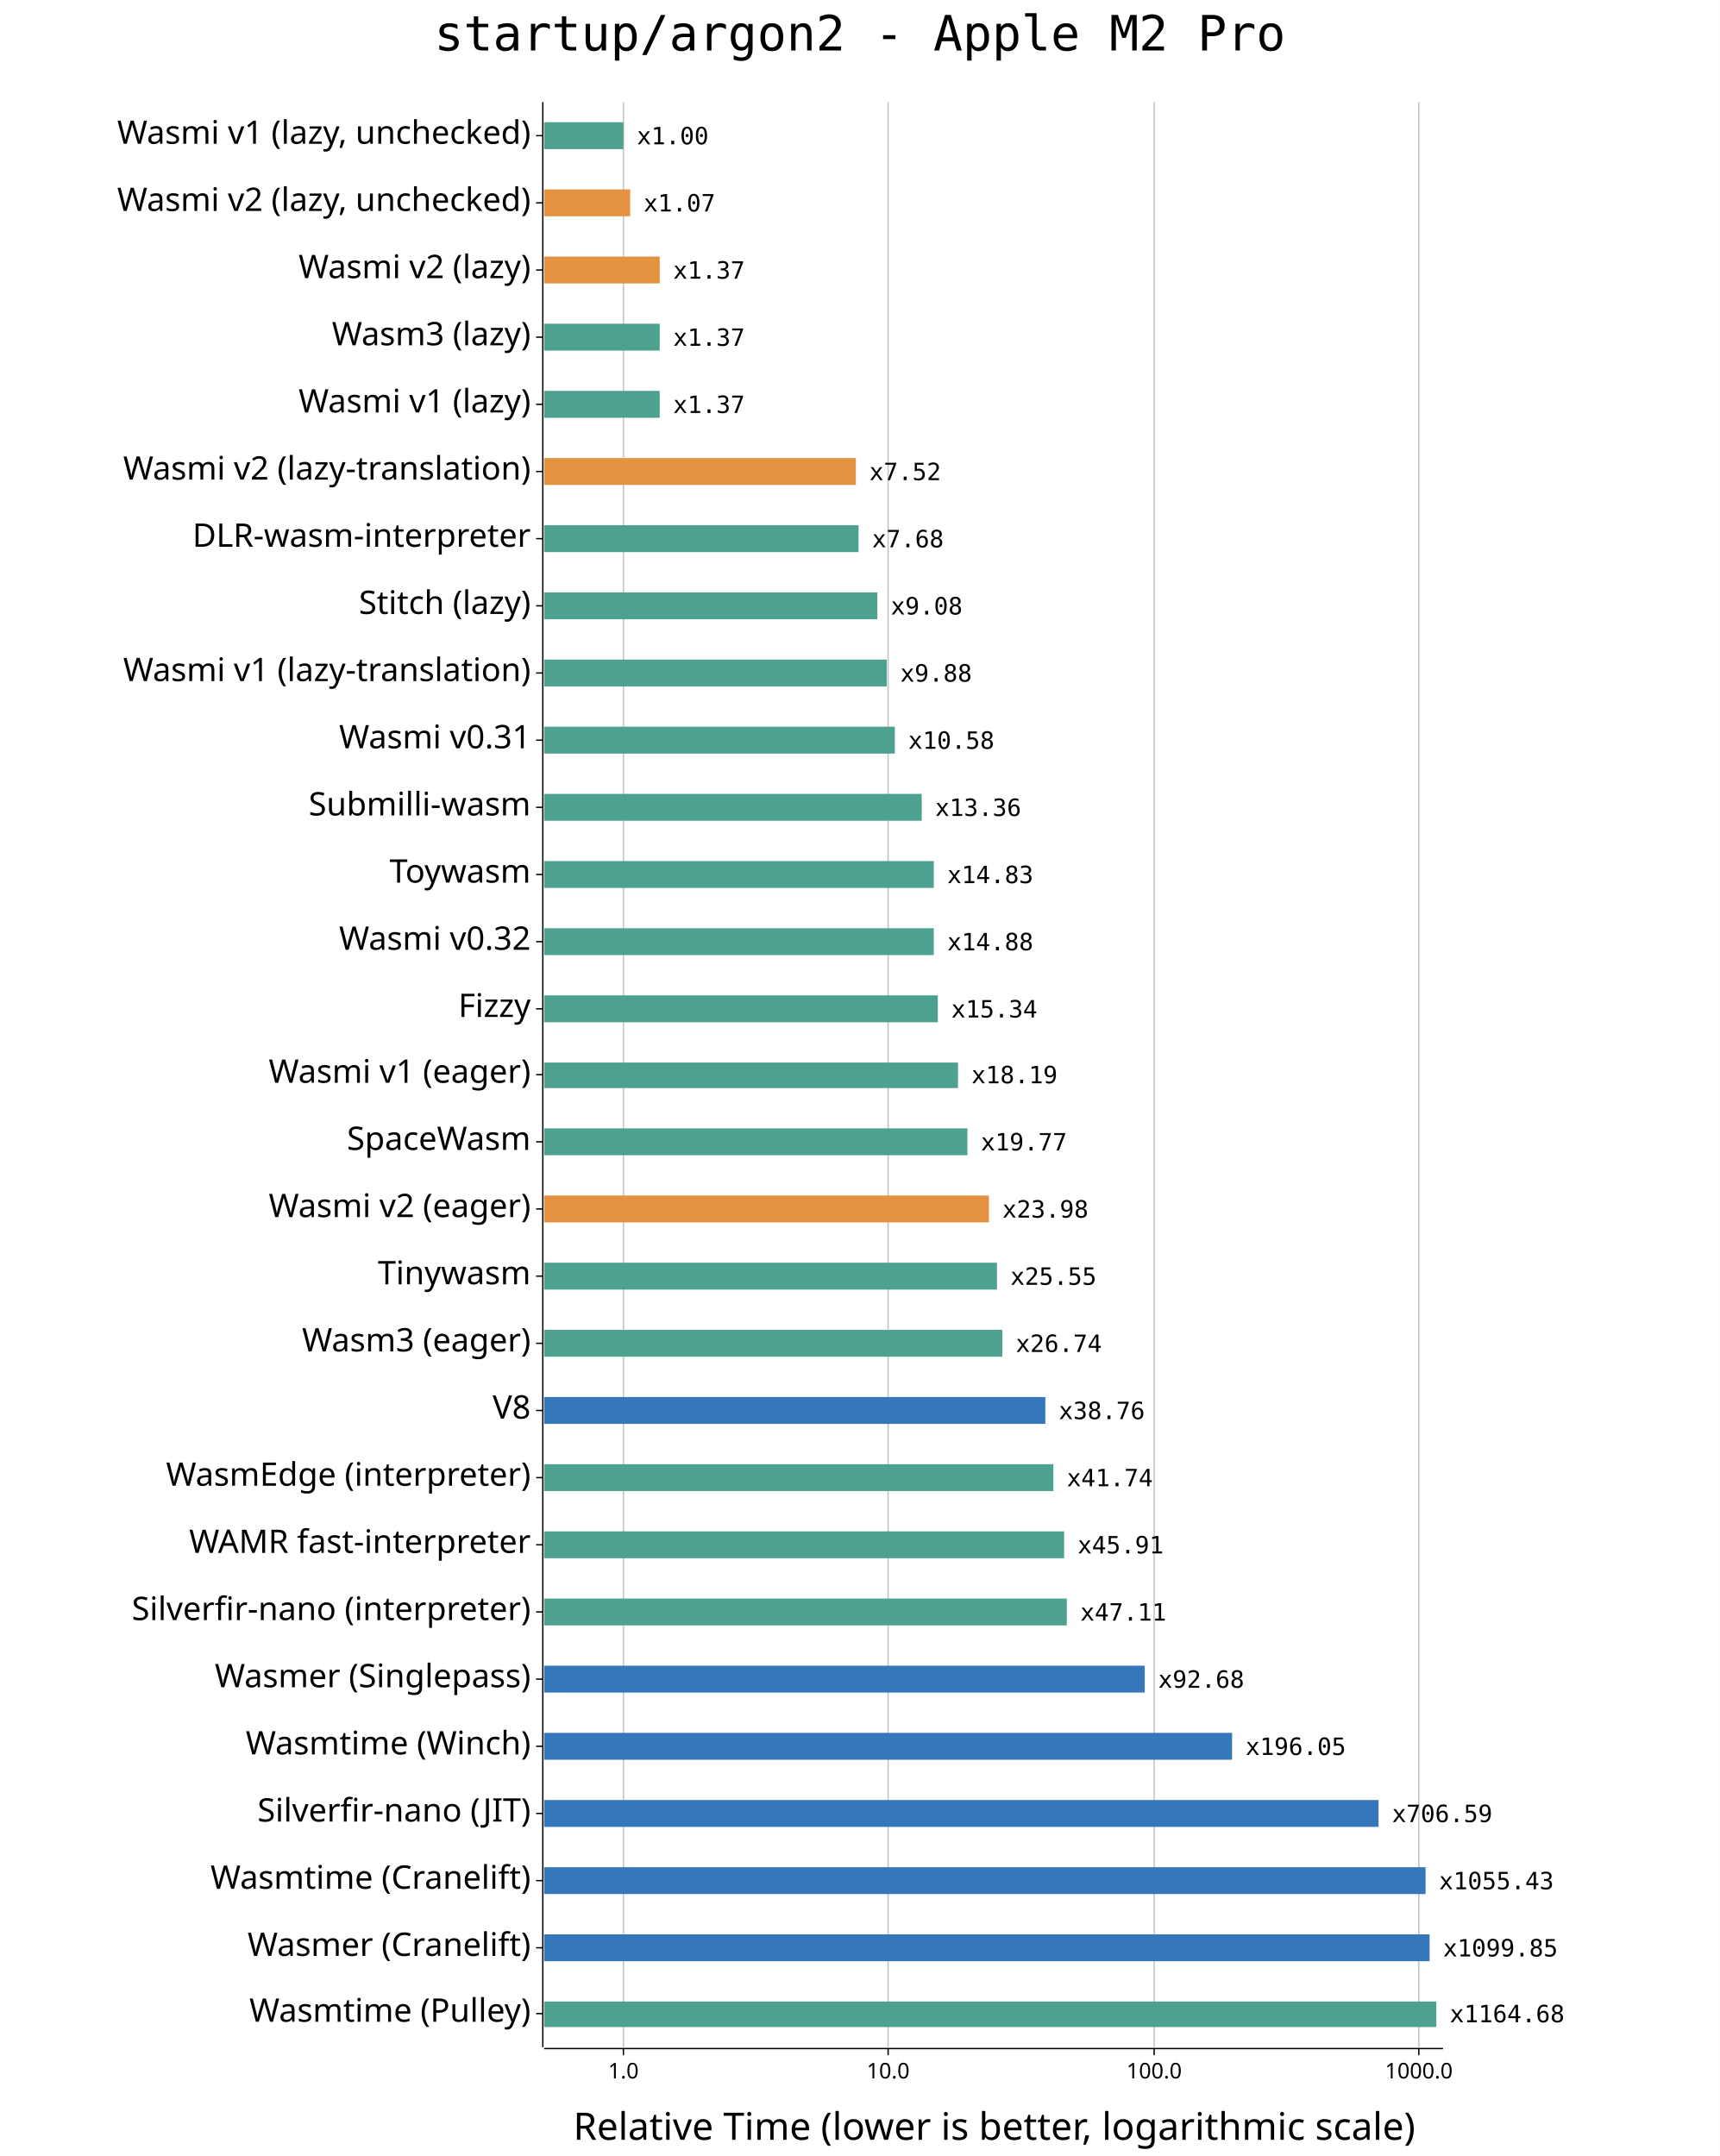
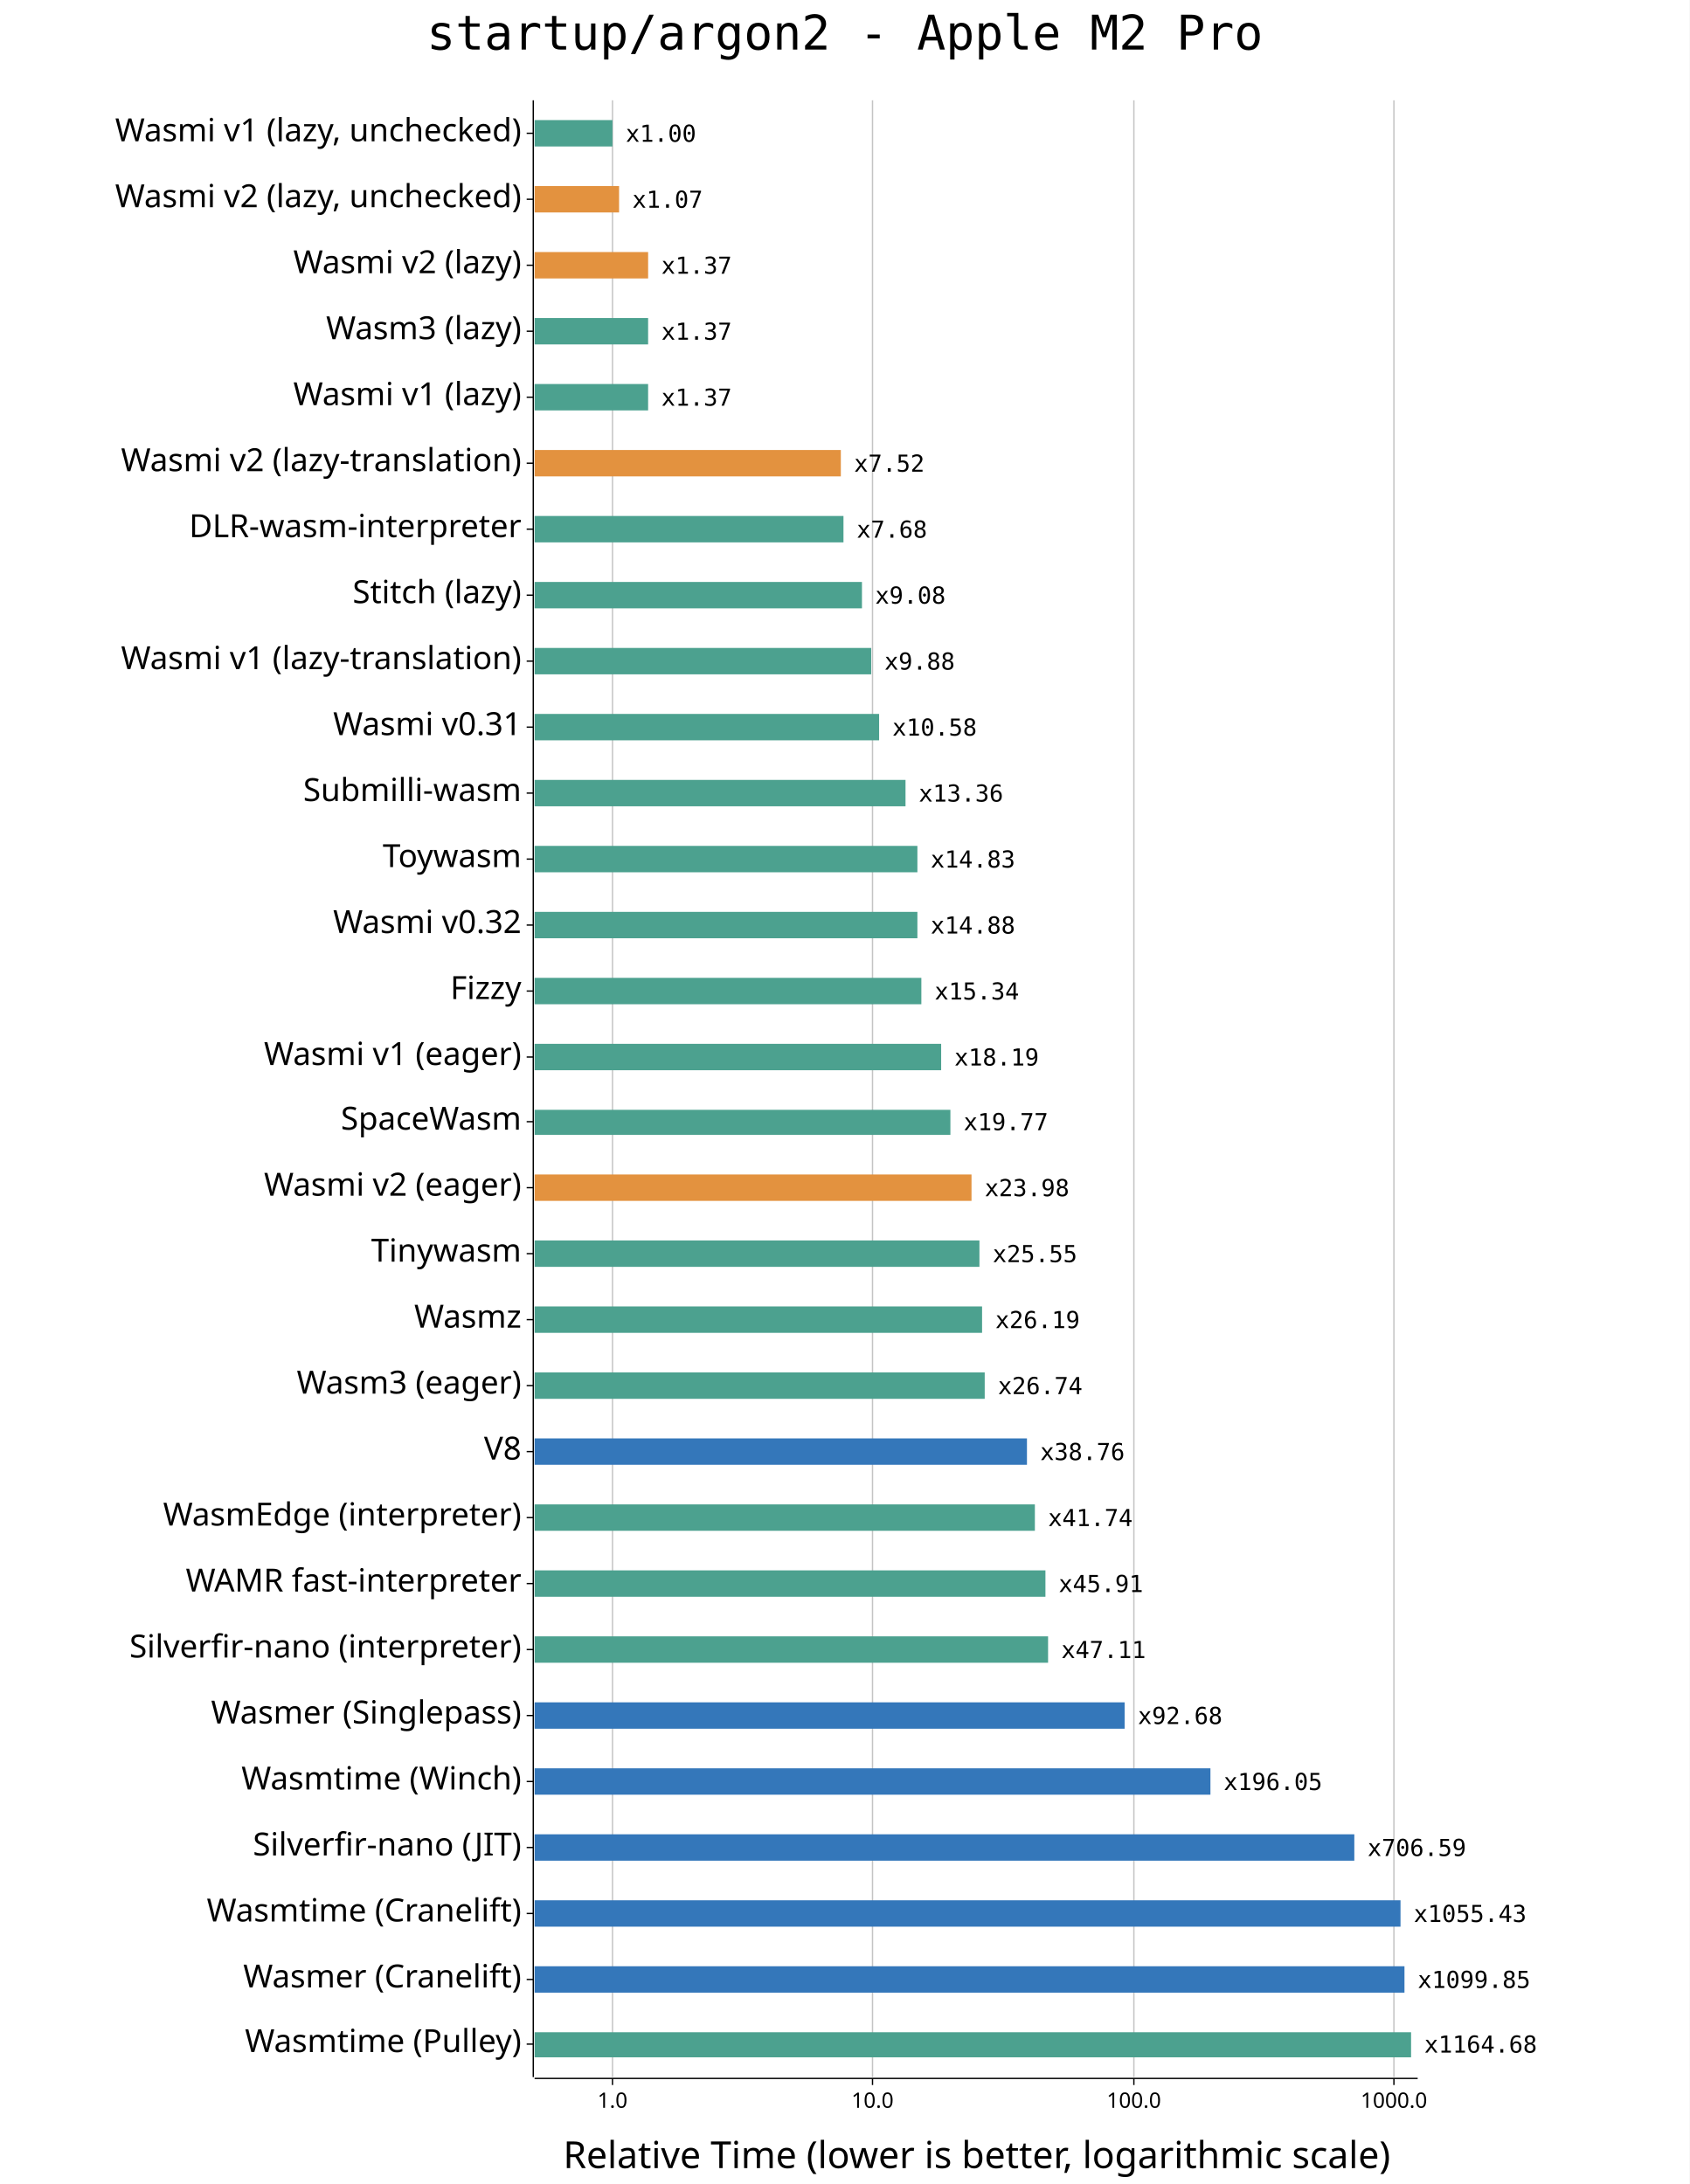
- <svg xmlns="http://www.w3.org/2000/svg" width="1280" height="1605" viewBox="0 0 1280 1605">
-   <rect x="0" y="0" width="1280" height="1605" opacity="1" fill="#FFFFFF" stroke="none" />
+ <svg xmlns="http://www.w3.org/2000/svg" width="1280" height="1655" viewBox="0 0 1280 1655">
+   <rect x="0" y="0" width="1280" height="1655" opacity="1" fill="#FFFFFF" stroke="none" />
  <text x="640" y="10" dy="0.76em" text-anchor="middle" font-family="monospace" font-size="36.29" opacity="1" fill="#000000">
startup/argon2 - Apple M2 Pro
</text>
-   <line opacity="0.1" stroke="#000000" stroke-width="1" x1="464" y1="1524" x2="464" y2="76" />
-   <line opacity="0.1" stroke="#000000" stroke-width="1" x1="661" y1="1524" x2="661" y2="76" />
-   <line opacity="0.1" stroke="#000000" stroke-width="1" x1="859" y1="1524" x2="859" y2="76" />
-   <line opacity="0.1" stroke="#000000" stroke-width="1" x1="1056" y1="1524" x2="1056" y2="76" />
-   <text x="5" y="800" dy="0.76em" text-anchor="middle" font-family="sans-serif" font-size="28.226" opacity="1" fill="#000000" transform="rotate(270, 5, 800)">
+   <line opacity="0.1" stroke="#000000" stroke-width="1" x1="464" y1="1574" x2="464" y2="76" />
+   <line opacity="0.1" stroke="#000000" stroke-width="1" x1="661" y1="1574" x2="661" y2="76" />
+   <line opacity="0.1" stroke="#000000" stroke-width="1" x1="859" y1="1574" x2="859" y2="76" />
+   <line opacity="0.1" stroke="#000000" stroke-width="1" x1="1056" y1="1574" x2="1056" y2="76" />
+   <text x="5" y="825" dy="0.76em" text-anchor="middle" font-family="sans-serif" font-size="28.226" opacity="1" fill="#000000" transform="rotate(270, 5, 825)">

</text>
-   <text x="740" y="1600" dy="-0.5ex" text-anchor="middle" font-family="sans-serif" font-size="28.226" opacity="1" fill="#000000">
+   <text x="740" y="1650" dy="-0.5ex" text-anchor="middle" font-family="sans-serif" font-size="28.226" opacity="1" fill="#000000">
Relative Time (lower is better, logarithmic scale)
</text>
-   <line opacity="0.15" stroke="#000000" stroke-width="1" x1="464" y1="1524" x2="464" y2="76" />
-   <line opacity="0.15" stroke="#000000" stroke-width="1" x1="661" y1="1524" x2="661" y2="76" />
-   <line opacity="0.15" stroke="#000000" stroke-width="1" x1="859" y1="1524" x2="859" y2="76" />
-   <line opacity="0.15" stroke="#000000" stroke-width="1" x1="1056" y1="1524" x2="1056" y2="76" />
-   <polyline fill="none" opacity="1" stroke="#000000" stroke-width="1" points="404,76 404,1524 " />
-   <text x="395" y="1499" dy="0.5ex" text-anchor="end" font-family="sans-serif" font-size="24.194" opacity="1" fill="#000000">
+   <line opacity="0.15" stroke="#000000" stroke-width="1" x1="464" y1="1574" x2="464" y2="76" />
+   <line opacity="0.15" stroke="#000000" stroke-width="1" x1="661" y1="1574" x2="661" y2="76" />
+   <line opacity="0.15" stroke="#000000" stroke-width="1" x1="859" y1="1574" x2="859" y2="76" />
+   <line opacity="0.15" stroke="#000000" stroke-width="1" x1="1056" y1="1574" x2="1056" y2="76" />
+   <polyline fill="none" opacity="1" stroke="#000000" stroke-width="1" points="404,76 404,1574 " />
+   <text x="395" y="1549" dy="0.5ex" text-anchor="end" font-family="sans-serif" font-size="24.194" opacity="1" fill="#000000">
Wasmtime (Pulley)
</text>
-   <polyline fill="none" opacity="1" stroke="#000000" stroke-width="1" points="399,1499 404,1499 " />
+   <polyline fill="none" opacity="1" stroke="#000000" stroke-width="1" points="399,1549 404,1549 " />
+   <text x="395" y="1500" dy="0.5ex" text-anchor="end" font-family="sans-serif" font-size="24.194" opacity="1" fill="#000000">
+ Wasmer (Cranelift)
+ </text>
+   <polyline fill="none" opacity="1" stroke="#000000" stroke-width="1" points="399,1500 404,1500 " />
  <text x="395" y="1450" dy="0.5ex" text-anchor="end" font-family="sans-serif" font-size="24.194" opacity="1" fill="#000000">
- Wasmer (Cranelift)
+ Wasmtime (Cranelift)
</text>
  <polyline fill="none" opacity="1" stroke="#000000" stroke-width="1" points="399,1450 404,1450 " />
  <text x="395" y="1400" dy="0.5ex" text-anchor="end" font-family="sans-serif" font-size="24.194" opacity="1" fill="#000000">
- Wasmtime (Cranelift)
+ Silverfir-nano (JIT)
</text>
  <polyline fill="none" opacity="1" stroke="#000000" stroke-width="1" points="399,1400 404,1400 " />
  <text x="395" y="1350" dy="0.5ex" text-anchor="end" font-family="sans-serif" font-size="24.194" opacity="1" fill="#000000">
- Silverfir-nano (JIT)
+ Wasmtime (Winch)
</text>
  <polyline fill="none" opacity="1" stroke="#000000" stroke-width="1" points="399,1350 404,1350 " />
  <text x="395" y="1300" dy="0.5ex" text-anchor="end" font-family="sans-serif" font-size="24.194" opacity="1" fill="#000000">
- Wasmtime (Winch)
+ Wasmer (Singlepass)
</text>
  <polyline fill="none" opacity="1" stroke="#000000" stroke-width="1" points="399,1300 404,1300 " />
  <text x="395" y="1250" dy="0.5ex" text-anchor="end" font-family="sans-serif" font-size="24.194" opacity="1" fill="#000000">
- Wasmer (Singlepass)
+ Silverfir-nano (interpreter)
</text>
  <polyline fill="none" opacity="1" stroke="#000000" stroke-width="1" points="399,1250 404,1250 " />
  <text x="395" y="1200" dy="0.5ex" text-anchor="end" font-family="sans-serif" font-size="24.194" opacity="1" fill="#000000">
- Silverfir-nano (interpreter)
+ WAMR fast-interpreter
</text>
  <polyline fill="none" opacity="1" stroke="#000000" stroke-width="1" points="399,1200 404,1200 " />
  <text x="395" y="1150" dy="0.5ex" text-anchor="end" font-family="sans-serif" font-size="24.194" opacity="1" fill="#000000">
- WAMR fast-interpreter
+ WasmEdge (interpreter)
</text>
  <polyline fill="none" opacity="1" stroke="#000000" stroke-width="1" points="399,1150 404,1150 " />
  <text x="395" y="1100" dy="0.5ex" text-anchor="end" font-family="sans-serif" font-size="24.194" opacity="1" fill="#000000">
- WasmEdge (interpreter)
+ V8
</text>
  <polyline fill="none" opacity="1" stroke="#000000" stroke-width="1" points="399,1100 404,1100 " />
  <text x="395" y="1050" dy="0.5ex" text-anchor="end" font-family="sans-serif" font-size="24.194" opacity="1" fill="#000000">
- V8
+ Wasm3 (eager)
</text>
  <polyline fill="none" opacity="1" stroke="#000000" stroke-width="1" points="399,1050 404,1050 " />
  <text x="395" y="1000" dy="0.5ex" text-anchor="end" font-family="sans-serif" font-size="24.194" opacity="1" fill="#000000">
- Wasm3 (eager)
+ Wasmz
</text>
  <polyline fill="none" opacity="1" stroke="#000000" stroke-width="1" points="399,1000 404,1000 " />
  <text x="395" y="950" dy="0.5ex" text-anchor="end" font-family="sans-serif" font-size="24.194" opacity="1" fill="#000000">
Tinywasm
</text>
  <polyline fill="none" opacity="1" stroke="#000000" stroke-width="1" points="399,950 404,950 " />
  <text x="395" y="900" dy="0.5ex" text-anchor="end" font-family="sans-serif" font-size="24.194" opacity="1" fill="#000000">
Wasmi v2 (eager)
</text>
  <polyline fill="none" opacity="1" stroke="#000000" stroke-width="1" points="399,900 404,900 " />
  <text x="395" y="850" dy="0.5ex" text-anchor="end" font-family="sans-serif" font-size="24.194" opacity="1" fill="#000000">
SpaceWasm
</text>
  <polyline fill="none" opacity="1" stroke="#000000" stroke-width="1" points="399,850 404,850 " />
-   <text x="395" y="800" dy="0.5ex" text-anchor="end" font-family="sans-serif" font-size="24.194" opacity="1" fill="#000000">
+   <text x="395" y="801" dy="0.5ex" text-anchor="end" font-family="sans-serif" font-size="24.194" opacity="1" fill="#000000">
Wasmi v1 (eager)
</text>
-   <polyline fill="none" opacity="1" stroke="#000000" stroke-width="1" points="399,800 404,800 " />
+   <polyline fill="none" opacity="1" stroke="#000000" stroke-width="1" points="399,801 404,801 " />
  <text x="395" y="751" dy="0.5ex" text-anchor="end" font-family="sans-serif" font-size="24.194" opacity="1" fill="#000000">
Fizzy
</text>
  <polyline fill="none" opacity="1" stroke="#000000" stroke-width="1" points="399,751 404,751 " />
  <text x="395" y="701" dy="0.5ex" text-anchor="end" font-family="sans-serif" font-size="24.194" opacity="1" fill="#000000">
Wasmi v0.32
</text>
  <polyline fill="none" opacity="1" stroke="#000000" stroke-width="1" points="399,701 404,701 " />
  <text x="395" y="651" dy="0.5ex" text-anchor="end" font-family="sans-serif" font-size="24.194" opacity="1" fill="#000000">
Toywasm
</text>
  <polyline fill="none" opacity="1" stroke="#000000" stroke-width="1" points="399,651 404,651 " />
  <text x="395" y="601" dy="0.5ex" text-anchor="end" font-family="sans-serif" font-size="24.194" opacity="1" fill="#000000">
Submilli-wasm
</text>
  <polyline fill="none" opacity="1" stroke="#000000" stroke-width="1" points="399,601 404,601 " />
  <text x="395" y="551" dy="0.5ex" text-anchor="end" font-family="sans-serif" font-size="24.194" opacity="1" fill="#000000">
Wasmi v0.31
</text>
  <polyline fill="none" opacity="1" stroke="#000000" stroke-width="1" points="399,551 404,551 " />
  <text x="395" y="501" dy="0.5ex" text-anchor="end" font-family="sans-serif" font-size="24.194" opacity="1" fill="#000000">
Wasmi v1 (lazy-translation)
</text>
  <polyline fill="none" opacity="1" stroke="#000000" stroke-width="1" points="399,501 404,501 " />
  <text x="395" y="451" dy="0.5ex" text-anchor="end" font-family="sans-serif" font-size="24.194" opacity="1" fill="#000000">
Stitch (lazy)
</text>
  <polyline fill="none" opacity="1" stroke="#000000" stroke-width="1" points="399,451 404,451 " />
  <text x="395" y="401" dy="0.5ex" text-anchor="end" font-family="sans-serif" font-size="24.194" opacity="1" fill="#000000">
DLR-wasm-interpreter
</text>
  <polyline fill="none" opacity="1" stroke="#000000" stroke-width="1" points="399,401 404,401 " />
  <text x="395" y="351" dy="0.5ex" text-anchor="end" font-family="sans-serif" font-size="24.194" opacity="1" fill="#000000">
Wasmi v2 (lazy-translation)
</text>
  <polyline fill="none" opacity="1" stroke="#000000" stroke-width="1" points="399,351 404,351 " />
  <text x="395" y="301" dy="0.5ex" text-anchor="end" font-family="sans-serif" font-size="24.194" opacity="1" fill="#000000">
Wasmi v1 (lazy)
</text>
  <polyline fill="none" opacity="1" stroke="#000000" stroke-width="1" points="399,301 404,301 " />
  <text x="395" y="251" dy="0.5ex" text-anchor="end" font-family="sans-serif" font-size="24.194" opacity="1" fill="#000000">
Wasm3 (lazy)
</text>
  <polyline fill="none" opacity="1" stroke="#000000" stroke-width="1" points="399,251 404,251 " />
  <text x="395" y="201" dy="0.5ex" text-anchor="end" font-family="sans-serif" font-size="24.194" opacity="1" fill="#000000">
Wasmi v2 (lazy)
</text>
  <polyline fill="none" opacity="1" stroke="#000000" stroke-width="1" points="399,201 404,201 " />
  <text x="395" y="151" dy="0.5ex" text-anchor="end" font-family="sans-serif" font-size="24.194" opacity="1" fill="#000000">
Wasmi v2 (lazy, unchecked)
</text>
  <polyline fill="none" opacity="1" stroke="#000000" stroke-width="1" points="399,151 404,151 " />
  <text x="395" y="101" dy="0.5ex" text-anchor="end" font-family="sans-serif" font-size="24.194" opacity="1" fill="#000000">
Wasmi v1 (lazy, unchecked)
</text>
  <polyline fill="none" opacity="1" stroke="#000000" stroke-width="1" points="399,101 404,101 " />
-   <polyline fill="none" opacity="1" stroke="#000000" stroke-width="1" points="405,1525 1074,1525 " />
-   <text x="464" y="1535" dy="0.76em" text-anchor="middle" font-family="sans-serif" font-size="16.129" opacity="1" fill="#000000">
+   <polyline fill="none" opacity="1" stroke="#000000" stroke-width="1" points="405,1575 1074,1575 " />
+   <text x="464" y="1585" dy="0.76em" text-anchor="middle" font-family="sans-serif" font-size="16.129" opacity="1" fill="#000000">
1.0
</text>
-   <polyline fill="none" opacity="1" stroke="#000000" stroke-width="1" points="464,1525 464,1530 " />
-   <text x="661" y="1535" dy="0.76em" text-anchor="middle" font-family="sans-serif" font-size="16.129" opacity="1" fill="#000000">
+   <polyline fill="none" opacity="1" stroke="#000000" stroke-width="1" points="464,1575 464,1580 " />
+   <text x="661" y="1585" dy="0.76em" text-anchor="middle" font-family="sans-serif" font-size="16.129" opacity="1" fill="#000000">
10.0
</text>
-   <polyline fill="none" opacity="1" stroke="#000000" stroke-width="1" points="661,1525 661,1530 " />
-   <text x="859" y="1535" dy="0.76em" text-anchor="middle" font-family="sans-serif" font-size="16.129" opacity="1" fill="#000000">
+   <polyline fill="none" opacity="1" stroke="#000000" stroke-width="1" points="661,1575 661,1580 " />
+   <text x="859" y="1585" dy="0.76em" text-anchor="middle" font-family="sans-serif" font-size="16.129" opacity="1" fill="#000000">
100.0
</text>
-   <polyline fill="none" opacity="1" stroke="#000000" stroke-width="1" points="859,1525 859,1530 " />
-   <text x="1056" y="1535" dy="0.76em" text-anchor="middle" font-family="sans-serif" font-size="16.129" opacity="1" fill="#000000">
+   <polyline fill="none" opacity="1" stroke="#000000" stroke-width="1" points="859,1575 859,1580 " />
+   <text x="1056" y="1585" dy="0.76em" text-anchor="middle" font-family="sans-serif" font-size="16.129" opacity="1" fill="#000000">
1000.0
</text>
-   <polyline fill="none" opacity="1" stroke="#000000" stroke-width="1" points="1056,1525 1056,1530 " />
-   <rect x="405" y="1340" width="621" height="20" opacity="1" fill="#3477BA" stroke="none" />
-   <rect x="405" y="990" width="341" height="20" opacity="1" fill="#4CA18F" stroke="none" />
-   <rect x="405" y="341" width="232" height="20" opacity="1" fill="#E3923F" stroke="none" />
-   <rect x="405" y="840" width="315" height="20" opacity="1" fill="#4CA18F" stroke="none" />
-   <rect x="405" y="1290" width="512" height="20" opacity="1" fill="#3477BA" stroke="none" />
-   <rect x="405" y="1390" width="656" height="20" opacity="1" fill="#3477BA" stroke="none" />
-   <rect x="405" y="1090" width="379" height="20" opacity="1" fill="#4CA18F" stroke="none" />
+   <polyline fill="none" opacity="1" stroke="#000000" stroke-width="1" points="1056,1575 1056,1580 " />
+   <rect x="405" y="841" width="315" height="19" opacity="1" fill="#4CA18F" stroke="none" />
+   <rect x="405" y="491" width="255" height="20" opacity="1" fill="#4CA18F" stroke="none" />
+   <rect x="405" y="1490" width="659" height="20" opacity="1" fill="#3477BA" stroke="none" />
+   <rect x="405" y="1090" width="373" height="20" opacity="1" fill="#3477BA" stroke="none" />
+   <rect x="405" y="1440" width="656" height="20" opacity="1" fill="#3477BA" stroke="none" />
+   <rect x="405" y="791" width="308" height="20" opacity="1" fill="#4CA18F" stroke="none" />
+   <rect x="405" y="641" width="290" height="20" opacity="1" fill="#4CA18F" stroke="none" />
+   <rect x="405" y="1190" width="387" height="20" opacity="1" fill="#4CA18F" stroke="none" />
  <rect x="405" y="91" width="59" height="20" opacity="1" fill="#4CA18F" stroke="none" />
-   <rect x="405" y="541" width="261" height="20" opacity="1" fill="#4CA18F" stroke="none" />
-   <rect x="405" y="1440" width="659" height="20" opacity="1" fill="#3477BA" stroke="none" />
+   <rect x="405" y="1140" width="379" height="20" opacity="1" fill="#4CA18F" stroke="none" />
+   <rect x="405" y="1290" width="447" height="20" opacity="1" fill="#3477BA" stroke="none" />
+   <rect x="405" y="391" width="234" height="20" opacity="1" fill="#4CA18F" stroke="none" />
+   <rect x="405" y="1040" width="341" height="20" opacity="1" fill="#4CA18F" stroke="none" />
+   <rect x="405" y="191" width="86" height="20" opacity="1" fill="#E3923F" stroke="none" />
+   <rect x="405" y="1540" width="664" height="19" opacity="1" fill="#4CA18F" stroke="none" />
  <rect x="405" y="141" width="64" height="20" opacity="1" fill="#E3923F" stroke="none" />
-   <rect x="405" y="791" width="308" height="19" opacity="1" fill="#4CA18F" stroke="none" />
-   <rect x="405" y="191" width="86" height="20" opacity="1" fill="#E3923F" stroke="none" />
-   <rect x="405" y="890" width="331" height="20" opacity="1" fill="#E3923F" stroke="none" />
-   <rect x="405" y="491" width="255" height="20" opacity="1" fill="#4CA18F" stroke="none" />
-   <rect x="405" y="1490" width="664" height="19" opacity="1" fill="#4CA18F" stroke="none" />
-   <rect x="405" y="1040" width="373" height="20" opacity="1" fill="#3477BA" stroke="none" />
-   <rect x="405" y="1140" width="387" height="20" opacity="1" fill="#4CA18F" stroke="none" />
-   <rect x="405" y="641" width="290" height="20" opacity="1" fill="#4CA18F" stroke="none" />
-   <rect x="405" y="591" width="281" height="20" opacity="1" fill="#4CA18F" stroke="none" />
-   <rect x="405" y="1190" width="389" height="20" opacity="1" fill="#4CA18F" stroke="none" />
-   <rect x="405" y="1240" width="447" height="20" opacity="1" fill="#3477BA" stroke="none" />
-   <rect x="405" y="391" width="234" height="20" opacity="1" fill="#4CA18F" stroke="none" />
-   <rect x="405" y="291" width="86" height="20" opacity="1" fill="#4CA18F" stroke="none" />
-   <rect x="405" y="241" width="86" height="20" opacity="1" fill="#4CA18F" stroke="none" />
  <rect x="405" y="441" width="248" height="20" opacity="1" fill="#4CA18F" stroke="none" />
  <rect x="405" y="741" width="293" height="20" opacity="1" fill="#4CA18F" stroke="none" />
+   <rect x="405" y="591" width="281" height="20" opacity="1" fill="#4CA18F" stroke="none" />
+   <rect x="405" y="241" width="86" height="20" opacity="1" fill="#4CA18F" stroke="none" />
+   <rect x="405" y="990" width="339" height="20" opacity="1" fill="#4CA18F" stroke="none" />
+   <rect x="405" y="1240" width="389" height="20" opacity="1" fill="#4CA18F" stroke="none" />
+   <rect x="405" y="940" width="337" height="20" opacity="1" fill="#4CA18F" stroke="none" />
+   <rect x="405" y="890" width="331" height="20" opacity="1" fill="#E3923F" stroke="none" />
  <rect x="405" y="691" width="290" height="20" opacity="1" fill="#4CA18F" stroke="none" />
-   <rect x="405" y="940" width="337" height="20" opacity="1" fill="#4CA18F" stroke="none" />
-   <text x="1079" y="1501" dy="0.5ex" text-anchor="start" font-family="monospace" font-size="17.742" opacity="1" fill="#000000">
+   <rect x="405" y="1390" width="621" height="20" opacity="1" fill="#3477BA" stroke="none" />
+   <rect x="405" y="1340" width="512" height="20" opacity="1" fill="#3477BA" stroke="none" />
+   <rect x="405" y="541" width="261" height="20" opacity="1" fill="#4CA18F" stroke="none" />
+   <rect x="405" y="341" width="232" height="20" opacity="1" fill="#E3923F" stroke="none" />
+   <rect x="405" y="291" width="86" height="20" opacity="1" fill="#4CA18F" stroke="none" />
+   <text x="1079" y="1551" dy="0.5ex" text-anchor="start" font-family="monospace" font-size="17.742" opacity="1" fill="#000000">
x1164.68
</text>
-   <text x="1074" y="1452" dy="0.5ex" text-anchor="start" font-family="monospace" font-size="17.742" opacity="1" fill="#000000">
+   <text x="1074" y="1502" dy="0.5ex" text-anchor="start" font-family="monospace" font-size="17.742" opacity="1" fill="#000000">
x1099.85
</text>
-   <text x="1071" y="1402" dy="0.5ex" text-anchor="start" font-family="monospace" font-size="17.742" opacity="1" fill="#000000">
+   <text x="1071" y="1452" dy="0.5ex" text-anchor="start" font-family="monospace" font-size="17.742" opacity="1" fill="#000000">
x1055.43
</text>
-   <text x="1036" y="1352" dy="0.5ex" text-anchor="start" font-family="monospace" font-size="17.742" opacity="1" fill="#000000">
+   <text x="1036" y="1402" dy="0.5ex" text-anchor="start" font-family="monospace" font-size="17.742" opacity="1" fill="#000000">
x706.59
</text>
-   <text x="927" y="1302" dy="0.5ex" text-anchor="start" font-family="monospace" font-size="17.742" opacity="1" fill="#000000">
+   <text x="927" y="1352" dy="0.5ex" text-anchor="start" font-family="monospace" font-size="17.742" opacity="1" fill="#000000">
x196.05
</text>
-   <text x="862" y="1252" dy="0.5ex" text-anchor="start" font-family="monospace" font-size="17.742" opacity="1" fill="#000000">
+   <text x="862" y="1302" dy="0.5ex" text-anchor="start" font-family="monospace" font-size="17.742" opacity="1" fill="#000000">
x92.68
</text>
-   <text x="804" y="1202" dy="0.5ex" text-anchor="start" font-family="monospace" font-size="17.742" opacity="1" fill="#000000">
+   <text x="804" y="1252" dy="0.5ex" text-anchor="start" font-family="monospace" font-size="17.742" opacity="1" fill="#000000">
x47.11
</text>
-   <text x="802" y="1152" dy="0.5ex" text-anchor="start" font-family="monospace" font-size="17.742" opacity="1" fill="#000000">
+   <text x="802" y="1202" dy="0.5ex" text-anchor="start" font-family="monospace" font-size="17.742" opacity="1" fill="#000000">
x45.91
</text>
-   <text x="794" y="1102" dy="0.5ex" text-anchor="start" font-family="monospace" font-size="17.742" opacity="1" fill="#000000">
+   <text x="794" y="1152" dy="0.5ex" text-anchor="start" font-family="monospace" font-size="17.742" opacity="1" fill="#000000">
x41.74
</text>
-   <text x="788" y="1052" dy="0.5ex" text-anchor="start" font-family="monospace" font-size="17.742" opacity="1" fill="#000000">
+   <text x="788" y="1102" dy="0.5ex" text-anchor="start" font-family="monospace" font-size="17.742" opacity="1" fill="#000000">
x38.76
</text>
-   <text x="756" y="1002" dy="0.5ex" text-anchor="start" font-family="monospace" font-size="17.742" opacity="1" fill="#000000">
+   <text x="756" y="1052" dy="0.5ex" text-anchor="start" font-family="monospace" font-size="17.742" opacity="1" fill="#000000">
x26.74
+ </text>
+   <text x="754" y="1002" dy="0.5ex" text-anchor="start" font-family="monospace" font-size="17.742" opacity="1" fill="#000000">
+ x26.19
</text>
  <text x="752" y="952" dy="0.5ex" text-anchor="start" font-family="monospace" font-size="17.742" opacity="1" fill="#000000">
x25.55
</text>
  <text x="746" y="902" dy="0.5ex" text-anchor="start" font-family="monospace" font-size="17.742" opacity="1" fill="#000000">
x23.98
</text>
  <text x="730" y="852" dy="0.5ex" text-anchor="start" font-family="monospace" font-size="17.742" opacity="1" fill="#000000">
x19.77
</text>
-   <text x="723" y="802" dy="0.5ex" text-anchor="start" font-family="monospace" font-size="17.742" opacity="1" fill="#000000">
+   <text x="723" y="803" dy="0.5ex" text-anchor="start" font-family="monospace" font-size="17.742" opacity="1" fill="#000000">
x18.19
</text>
  <text x="708" y="753" dy="0.5ex" text-anchor="start" font-family="monospace" font-size="17.742" opacity="1" fill="#000000">
x15.34
</text>
  <text x="705" y="703" dy="0.5ex" text-anchor="start" font-family="monospace" font-size="17.742" opacity="1" fill="#000000">
x14.88
</text>
  <text x="705" y="653" dy="0.5ex" text-anchor="start" font-family="monospace" font-size="17.742" opacity="1" fill="#000000">
x14.83
</text>
  <text x="696" y="603" dy="0.5ex" text-anchor="start" font-family="monospace" font-size="17.742" opacity="1" fill="#000000">
x13.36
</text>
  <text x="676" y="553" dy="0.5ex" text-anchor="start" font-family="monospace" font-size="17.742" opacity="1" fill="#000000">
x10.58
</text>
  <text x="670" y="503" dy="0.5ex" text-anchor="start" font-family="monospace" font-size="17.742" opacity="1" fill="#000000">
x9.88
</text>
  <text x="663" y="453" dy="0.5ex" text-anchor="start" font-family="monospace" font-size="17.742" opacity="1" fill="#000000">
x9.08
</text>
  <text x="649" y="403" dy="0.5ex" text-anchor="start" font-family="monospace" font-size="17.742" opacity="1" fill="#000000">
x7.68
</text>
  <text x="647" y="353" dy="0.5ex" text-anchor="start" font-family="monospace" font-size="17.742" opacity="1" fill="#000000">
x7.52
</text>
  <text x="501" y="303" dy="0.5ex" text-anchor="start" font-family="monospace" font-size="17.742" opacity="1" fill="#000000">
x1.37
</text>
  <text x="501" y="253" dy="0.5ex" text-anchor="start" font-family="monospace" font-size="17.742" opacity="1" fill="#000000">
x1.37
</text>
  <text x="501" y="203" dy="0.5ex" text-anchor="start" font-family="monospace" font-size="17.742" opacity="1" fill="#000000">
x1.37
</text>
  <text x="479" y="153" dy="0.5ex" text-anchor="start" font-family="monospace" font-size="17.742" opacity="1" fill="#000000">
x1.07
</text>
  <text x="474" y="103" dy="0.5ex" text-anchor="start" font-family="monospace" font-size="17.742" opacity="1" fill="#000000">
x1.00
</text>
</svg>
